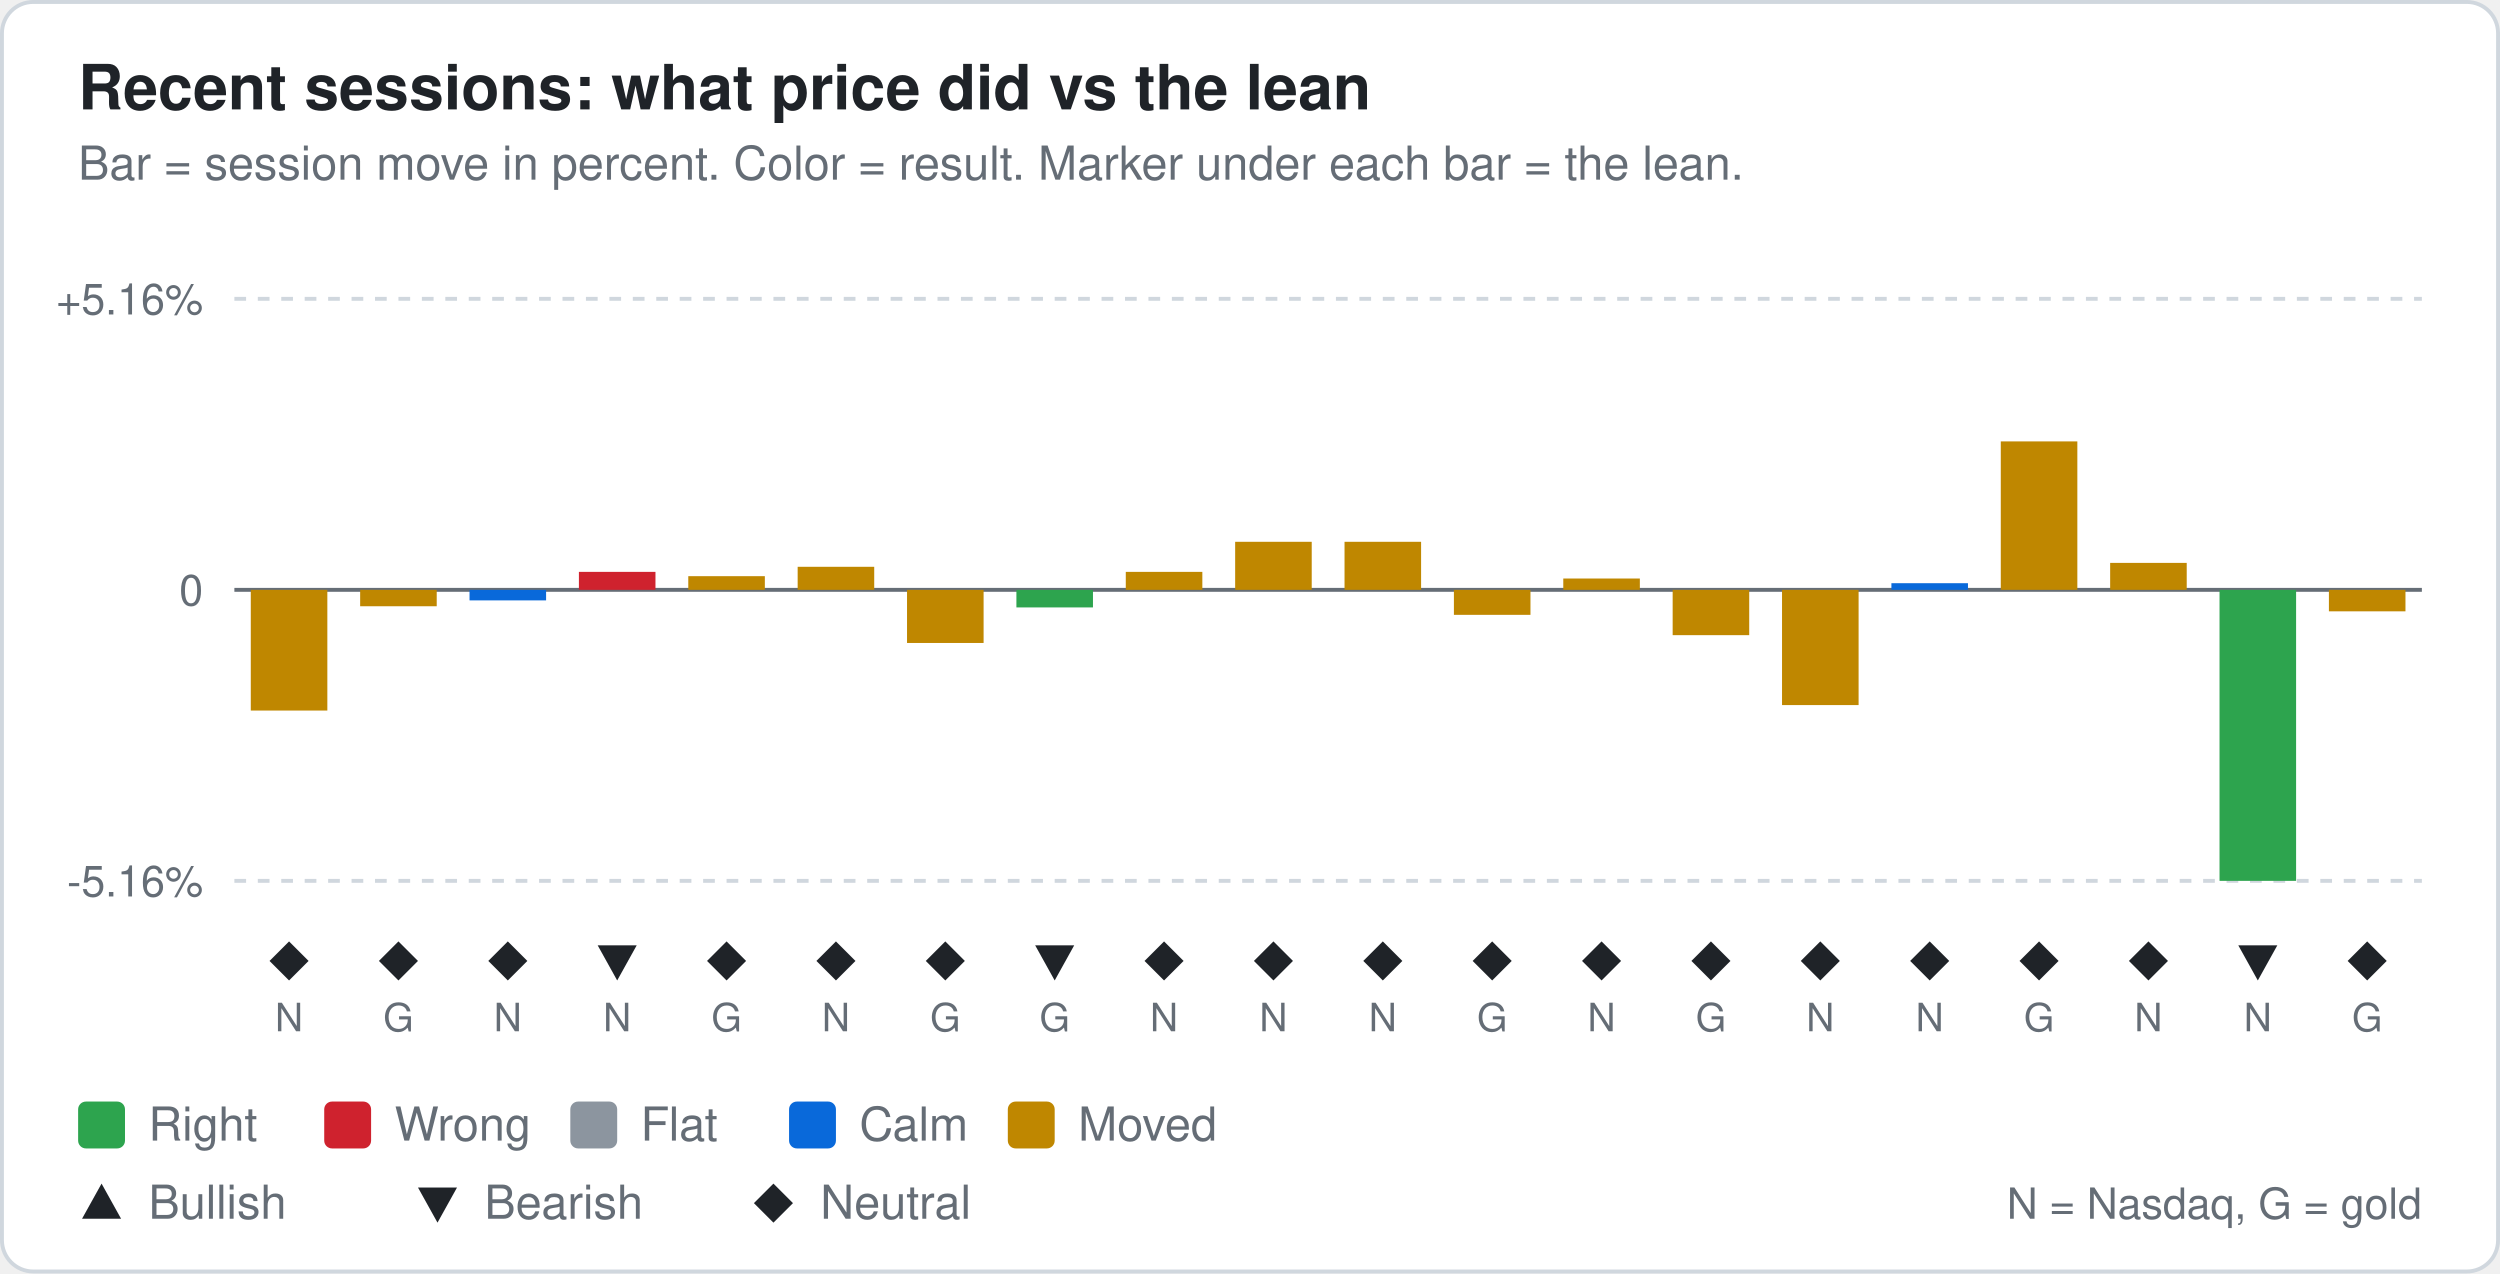
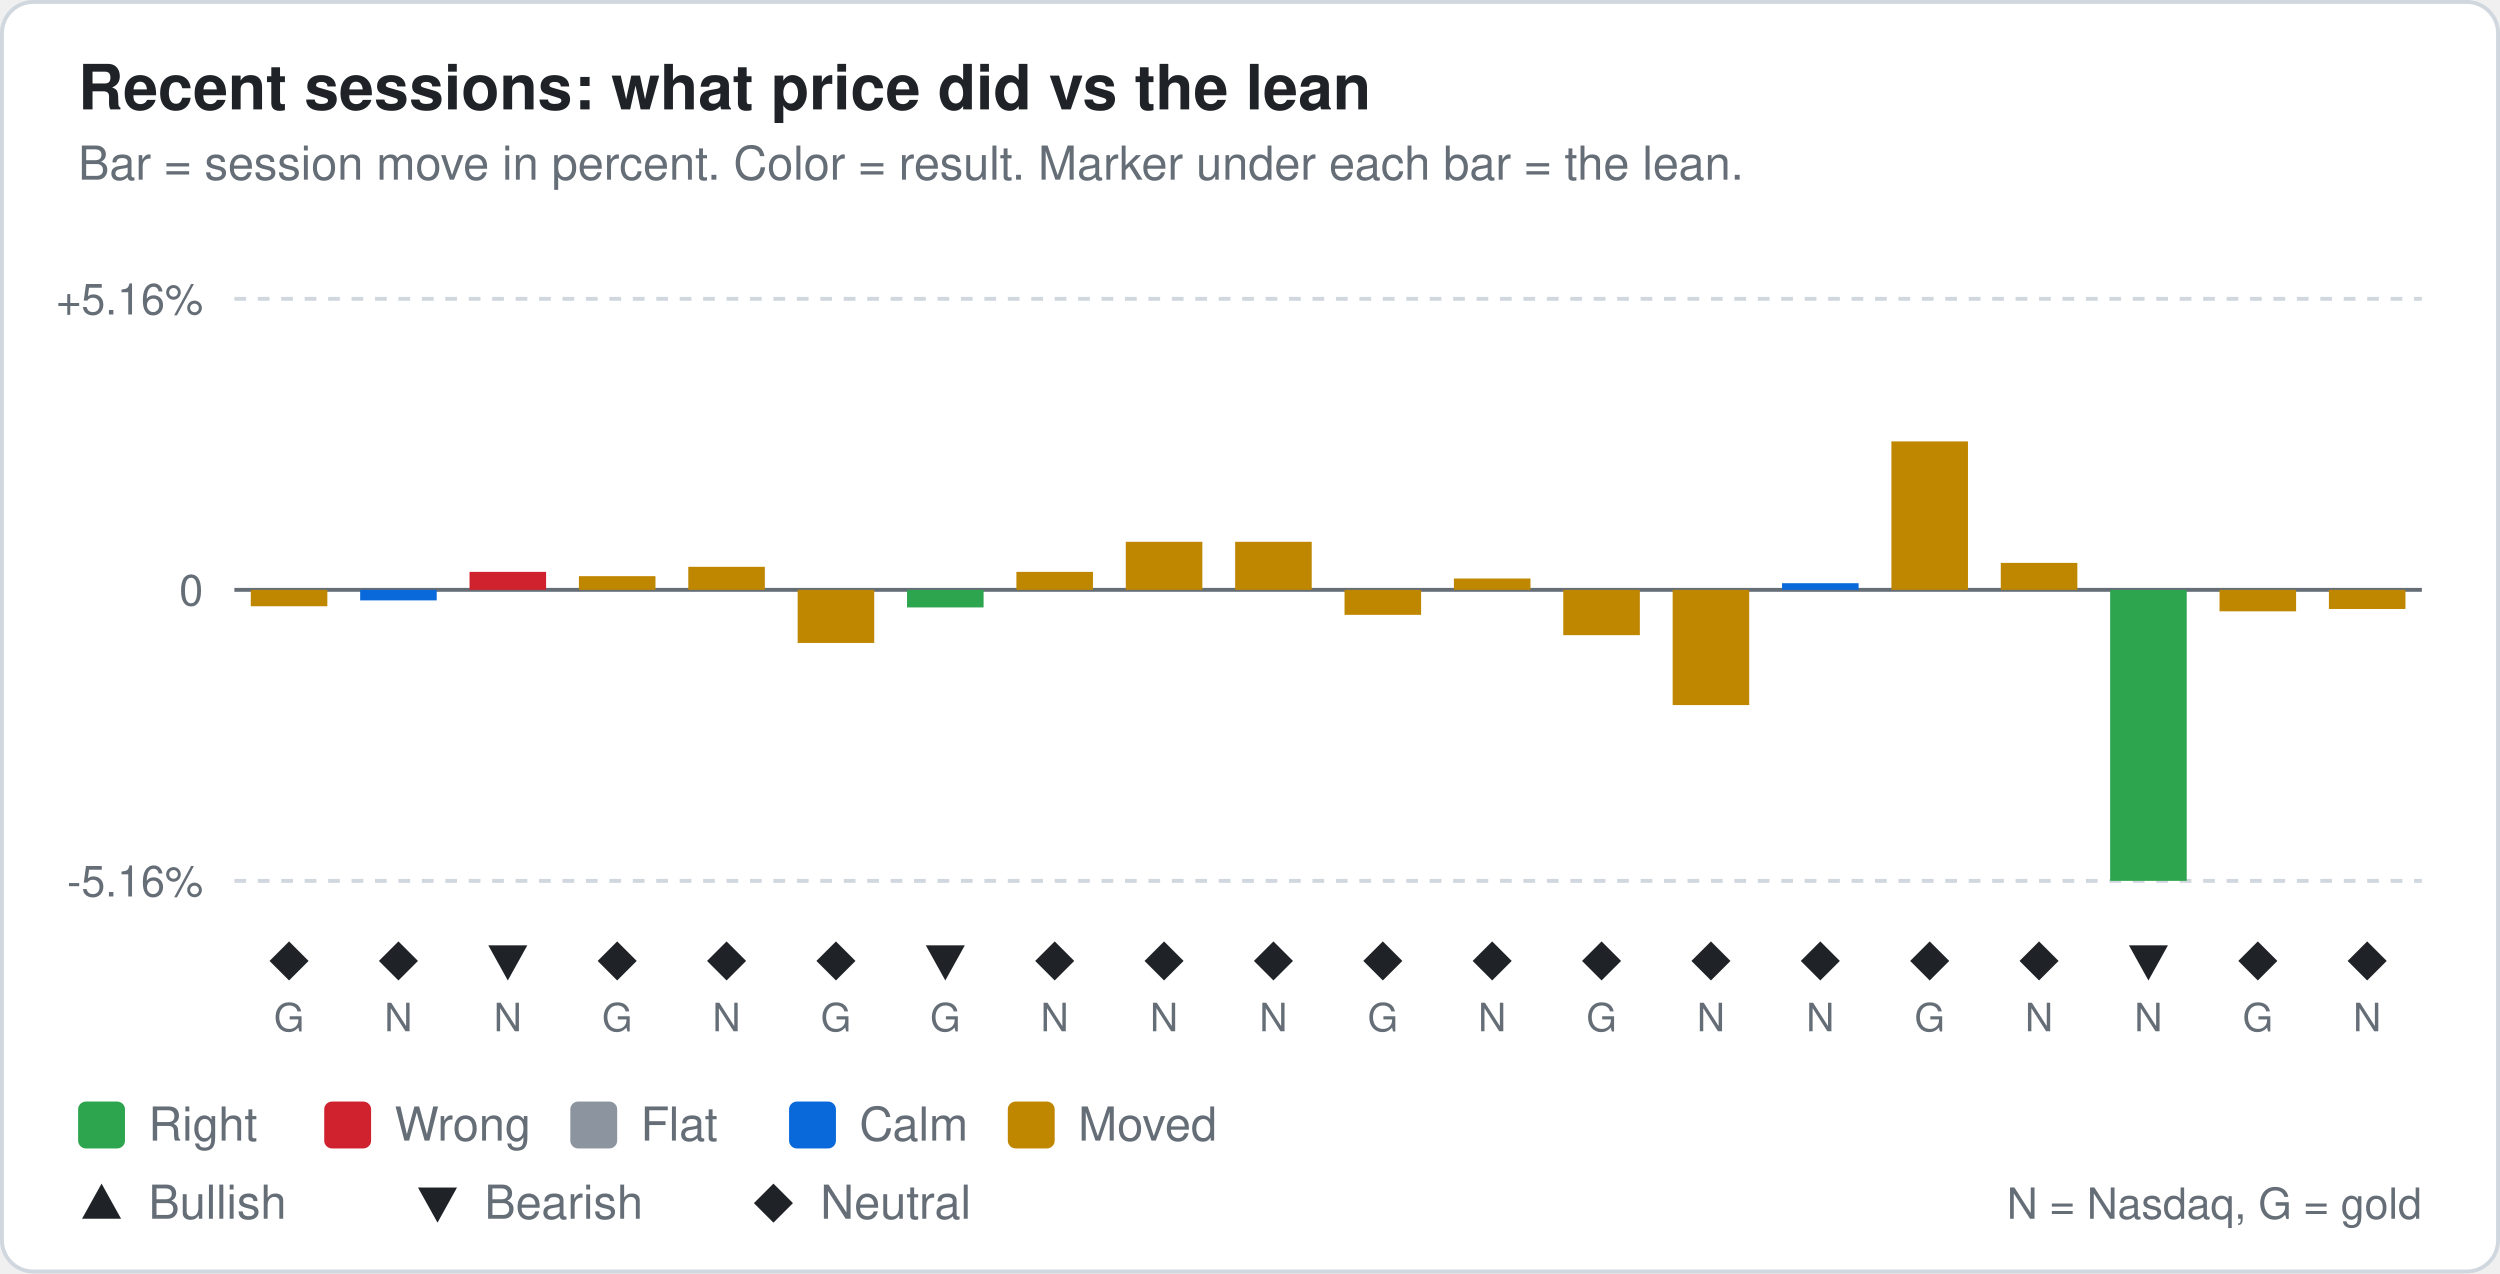
<svg xmlns="http://www.w3.org/2000/svg" width="640" height="326" viewBox="0 0 640 326" font-family="Helvetica, Arial, sans-serif">
  <rect x="0.5" y="0.5" width="639" height="325" rx="8" fill="#ffffff" stroke="#d0d7de" />
  <text x="20" y="28" font-size="16" font-weight="bold" fill="#1f2328">Recent sessions: what price did vs the lean</text>
  <text x="20" y="46" font-size="12" fill="#656d76">Bar = session move in percent. Color = result. Marker under each bar = the lean.</text>
  <line x1="60" y1="151.0" x2="620" y2="151.0" stroke="#656d76" />
  <line x1="60" y1="76.5" x2="620" y2="76.5" stroke="#d0d7de" stroke-dasharray="3 3" />
  <text x="52" y="80.5" font-size="11" text-anchor="end" fill="#656d76">+5.16%</text>
  <line x1="60" y1="225.5" x2="620" y2="225.5" stroke="#d0d7de" stroke-dasharray="3 3" />
  <text x="52" y="229.5" font-size="11" text-anchor="end" fill="#656d76">-5.16%</text>
  <text x="52" y="155.0" font-size="11" text-anchor="end" fill="#656d76">0</text>
-   <rect x="64.2" y="151.0" width="19.6" height="30.9" fill="#bf8700" />
+   <rect x="64.2" y="151.0" width="19.6" height="4.2" fill="#bf8700" />
  <polygon points="74.0,241.0 79.0,246.0 74.0,251.0 69.0,246.0" fill="#1f2328" />
-   <text x="74.0" y="264" font-size="10" text-anchor="middle" fill="#656d76">N</text>
-   <rect x="92.2" y="151.0" width="19.6" height="4.2" fill="#bf8700" />
+   <text x="74.0" y="264" font-size="10" text-anchor="middle" fill="#656d76">G</text>
+   <rect x="92.2" y="151.0" width="19.6" height="2.7" fill="#0969da" />
  <polygon points="102.0,241.0 107.0,246.0 102.0,251.0 97.0,246.0" fill="#1f2328" />
-   <text x="102.0" y="264" font-size="10" text-anchor="middle" fill="#656d76">G</text>
-   <rect x="120.2" y="151.0" width="19.6" height="2.7" fill="#0969da" />
-   <polygon points="130.0,241.0 135.0,246.0 130.0,251.0 125.0,246.0" fill="#1f2328" />
+   <text x="102.0" y="264" font-size="10" text-anchor="middle" fill="#656d76">N</text>
+   <rect x="120.2" y="146.4" width="19.6" height="4.6" fill="#cf222e" />
+   <polygon points="125.0,242.0 135.0,242.0 130.0,251.0" fill="#1f2328" />
  <text x="130.0" y="264" font-size="10" text-anchor="middle" fill="#656d76">N</text>
-   <rect x="148.2" y="146.4" width="19.6" height="4.6" fill="#cf222e" />
-   <polygon points="153.0,242.0 163.0,242.0 158.0,251.0" fill="#1f2328" />
-   <text x="158.0" y="264" font-size="10" text-anchor="middle" fill="#656d76">N</text>
-   <rect x="176.2" y="147.5" width="19.6" height="3.5" fill="#bf8700" />
+   <rect x="148.2" y="147.5" width="19.6" height="3.5" fill="#bf8700" />
+   <polygon points="158.0,241.0 163.0,246.0 158.0,251.0 153.0,246.0" fill="#1f2328" />
+   <text x="158.0" y="264" font-size="10" text-anchor="middle" fill="#656d76">G</text>
+   <rect x="176.2" y="145.1" width="19.6" height="5.9" fill="#bf8700" />
  <polygon points="186.0,241.0 191.0,246.0 186.0,251.0 181.0,246.0" fill="#1f2328" />
-   <text x="186.0" y="264" font-size="10" text-anchor="middle" fill="#656d76">G</text>
-   <rect x="204.2" y="145.1" width="19.6" height="5.9" fill="#bf8700" />
+   <text x="186.0" y="264" font-size="10" text-anchor="middle" fill="#656d76">N</text>
+   <rect x="204.2" y="151.0" width="19.6" height="13.6" fill="#bf8700" />
  <polygon points="214.0,241.0 219.0,246.0 214.0,251.0 209.0,246.0" fill="#1f2328" />
-   <text x="214.0" y="264" font-size="10" text-anchor="middle" fill="#656d76">N</text>
-   <rect x="232.2" y="151.0" width="19.6" height="13.6" fill="#bf8700" />
-   <polygon points="242.0,241.0 247.0,246.0 242.0,251.0 237.0,246.0" fill="#1f2328" />
+   <text x="214.0" y="264" font-size="10" text-anchor="middle" fill="#656d76">G</text>
+   <rect x="232.2" y="151.0" width="19.6" height="4.5" fill="#2da44e" />
+   <polygon points="237.0,242.0 247.0,242.0 242.0,251.0" fill="#1f2328" />
  <text x="242.0" y="264" font-size="10" text-anchor="middle" fill="#656d76">G</text>
-   <rect x="260.2" y="151.0" width="19.6" height="4.5" fill="#2da44e" />
-   <polygon points="265.0,242.0 275.0,242.0 270.0,251.0" fill="#1f2328" />
-   <text x="270.0" y="264" font-size="10" text-anchor="middle" fill="#656d76">G</text>
-   <rect x="288.2" y="146.4" width="19.6" height="4.6" fill="#bf8700" />
+   <rect x="260.2" y="146.4" width="19.6" height="4.6" fill="#bf8700" />
+   <polygon points="270.0,241.0 275.0,246.0 270.0,251.0 265.0,246.0" fill="#1f2328" />
+   <text x="270.0" y="264" font-size="10" text-anchor="middle" fill="#656d76">N</text>
+   <rect x="288.2" y="138.7" width="19.6" height="12.3" fill="#bf8700" />
  <polygon points="298.0,241.0 303.0,246.0 298.0,251.0 293.0,246.0" fill="#1f2328" />
  <text x="298.0" y="264" font-size="10" text-anchor="middle" fill="#656d76">N</text>
  <rect x="316.2" y="138.7" width="19.6" height="12.3" fill="#bf8700" />
  <polygon points="326.0,241.0 331.0,246.0 326.0,251.0 321.0,246.0" fill="#1f2328" />
  <text x="326.0" y="264" font-size="10" text-anchor="middle" fill="#656d76">N</text>
-   <rect x="344.2" y="138.7" width="19.6" height="12.3" fill="#bf8700" />
+   <rect x="344.2" y="151.0" width="19.6" height="6.4" fill="#bf8700" />
  <polygon points="354.0,241.0 359.0,246.0 354.0,251.0 349.0,246.0" fill="#1f2328" />
-   <text x="354.0" y="264" font-size="10" text-anchor="middle" fill="#656d76">N</text>
-   <rect x="372.2" y="151.0" width="19.6" height="6.4" fill="#bf8700" />
+   <text x="354.0" y="264" font-size="10" text-anchor="middle" fill="#656d76">G</text>
+   <rect x="372.2" y="148.1" width="19.6" height="2.9" fill="#bf8700" />
  <polygon points="382.0,241.0 387.0,246.0 382.0,251.0 377.0,246.0" fill="#1f2328" />
-   <text x="382.0" y="264" font-size="10" text-anchor="middle" fill="#656d76">G</text>
-   <rect x="400.2" y="148.1" width="19.6" height="2.9" fill="#bf8700" />
+   <text x="382.0" y="264" font-size="10" text-anchor="middle" fill="#656d76">N</text>
+   <rect x="400.2" y="151.0" width="19.6" height="11.6" fill="#bf8700" />
  <polygon points="410.0,241.0 415.0,246.0 410.0,251.0 405.0,246.0" fill="#1f2328" />
-   <text x="410.0" y="264" font-size="10" text-anchor="middle" fill="#656d76">N</text>
-   <rect x="428.2" y="151.0" width="19.6" height="11.6" fill="#bf8700" />
+   <text x="410.0" y="264" font-size="10" text-anchor="middle" fill="#656d76">G</text>
+   <rect x="428.2" y="151.0" width="19.6" height="29.5" fill="#bf8700" />
  <polygon points="438.0,241.0 443.0,246.0 438.0,251.0 433.0,246.0" fill="#1f2328" />
-   <text x="438.0" y="264" font-size="10" text-anchor="middle" fill="#656d76">G</text>
-   <rect x="456.2" y="151.0" width="19.6" height="29.5" fill="#bf8700" />
+   <text x="438.0" y="264" font-size="10" text-anchor="middle" fill="#656d76">N</text>
+   <rect x="456.2" y="149.3" width="19.6" height="1.7" fill="#0969da" />
  <polygon points="466.0,241.0 471.0,246.0 466.0,251.0 461.0,246.0" fill="#1f2328" />
  <text x="466.0" y="264" font-size="10" text-anchor="middle" fill="#656d76">N</text>
-   <rect x="484.2" y="149.3" width="19.6" height="1.7" fill="#0969da" />
+   <rect x="484.2" y="113.0" width="19.6" height="38.0" fill="#bf8700" />
  <polygon points="494.0,241.0 499.0,246.0 494.0,251.0 489.0,246.0" fill="#1f2328" />
-   <text x="494.0" y="264" font-size="10" text-anchor="middle" fill="#656d76">N</text>
-   <rect x="512.2" y="113.0" width="19.6" height="38.0" fill="#bf8700" />
+   <text x="494.0" y="264" font-size="10" text-anchor="middle" fill="#656d76">G</text>
+   <rect x="512.2" y="144.1" width="19.6" height="6.9" fill="#bf8700" />
  <polygon points="522.0,241.0 527.0,246.0 522.0,251.0 517.0,246.0" fill="#1f2328" />
-   <text x="522.0" y="264" font-size="10" text-anchor="middle" fill="#656d76">G</text>
-   <rect x="540.2" y="144.1" width="19.6" height="6.9" fill="#bf8700" />
-   <polygon points="550.0,241.0 555.0,246.0 550.0,251.0 545.0,246.0" fill="#1f2328" />
+   <text x="522.0" y="264" font-size="10" text-anchor="middle" fill="#656d76">N</text>
+   <rect x="540.2" y="151.0" width="19.6" height="74.5" fill="#2da44e" />
+   <polygon points="545.0,242.0 555.0,242.0 550.0,251.0" fill="#1f2328" />
  <text x="550.0" y="264" font-size="10" text-anchor="middle" fill="#656d76">N</text>
-   <rect x="568.2" y="151.0" width="19.6" height="74.5" fill="#2da44e" />
-   <polygon points="573.0,242.0 583.0,242.0 578.0,251.0" fill="#1f2328" />
-   <text x="578.0" y="264" font-size="10" text-anchor="middle" fill="#656d76">N</text>
-   <rect x="596.2" y="151.0" width="19.6" height="5.5" fill="#bf8700" />
+   <rect x="568.2" y="151.0" width="19.6" height="5.5" fill="#bf8700" />
+   <polygon points="578.0,241.0 583.0,246.0 578.0,251.0 573.0,246.0" fill="#1f2328" />
+   <text x="578.0" y="264" font-size="10" text-anchor="middle" fill="#656d76">G</text>
+   <rect x="596.2" y="151.0" width="19.6" height="4.9" fill="#bf8700" />
  <polygon points="606.0,241.0 611.0,246.0 606.0,251.0 601.0,246.0" fill="#1f2328" />
-   <text x="606.0" y="264" font-size="10" text-anchor="middle" fill="#656d76">G</text>
+   <text x="606.0" y="264" font-size="10" text-anchor="middle" fill="#656d76">N</text>
  <rect x="20" y="282" width="12" height="12" rx="2" fill="#2da44e" />
  <text x="38" y="292" font-size="12" fill="#656d76">Right</text>
  <rect x="83" y="282" width="12" height="12" rx="2" fill="#cf222e" />
  <text x="101" y="292" font-size="12" fill="#656d76">Wrong</text>
  <rect x="146" y="282" width="12" height="12" rx="2" fill="#8c959f" />
  <text x="164" y="292" font-size="12" fill="#656d76">Flat</text>
  <rect x="202" y="282" width="12" height="12" rx="2" fill="#0969da" />
  <text x="220" y="292" font-size="12" fill="#656d76">Calm</text>
  <rect x="258" y="282" width="12" height="12" rx="2" fill="#bf8700" />
  <text x="276" y="292" font-size="12" fill="#656d76">Moved</text>
  <polygon points="26.0,303.0 21.0,312.0 31.0,312.0" fill="#1f2328" />
  <text x="38" y="312" font-size="12" fill="#656d76">Bullish</text>
  <polygon points="107.0,304.0 117.0,304.0 112.0,313.0" fill="#1f2328" />
  <text x="124" y="312" font-size="12" fill="#656d76">Bearish</text>
  <polygon points="198.0,303.0 203.0,308.0 198.0,313.0 193.0,308.0" fill="#1f2328" />
  <text x="210" y="312" font-size="12" fill="#656d76">Neutral</text>
  <text x="620" y="312" font-size="11" text-anchor="end" fill="#656d76">N = Nasdaq, G = gold</text>
</svg>
